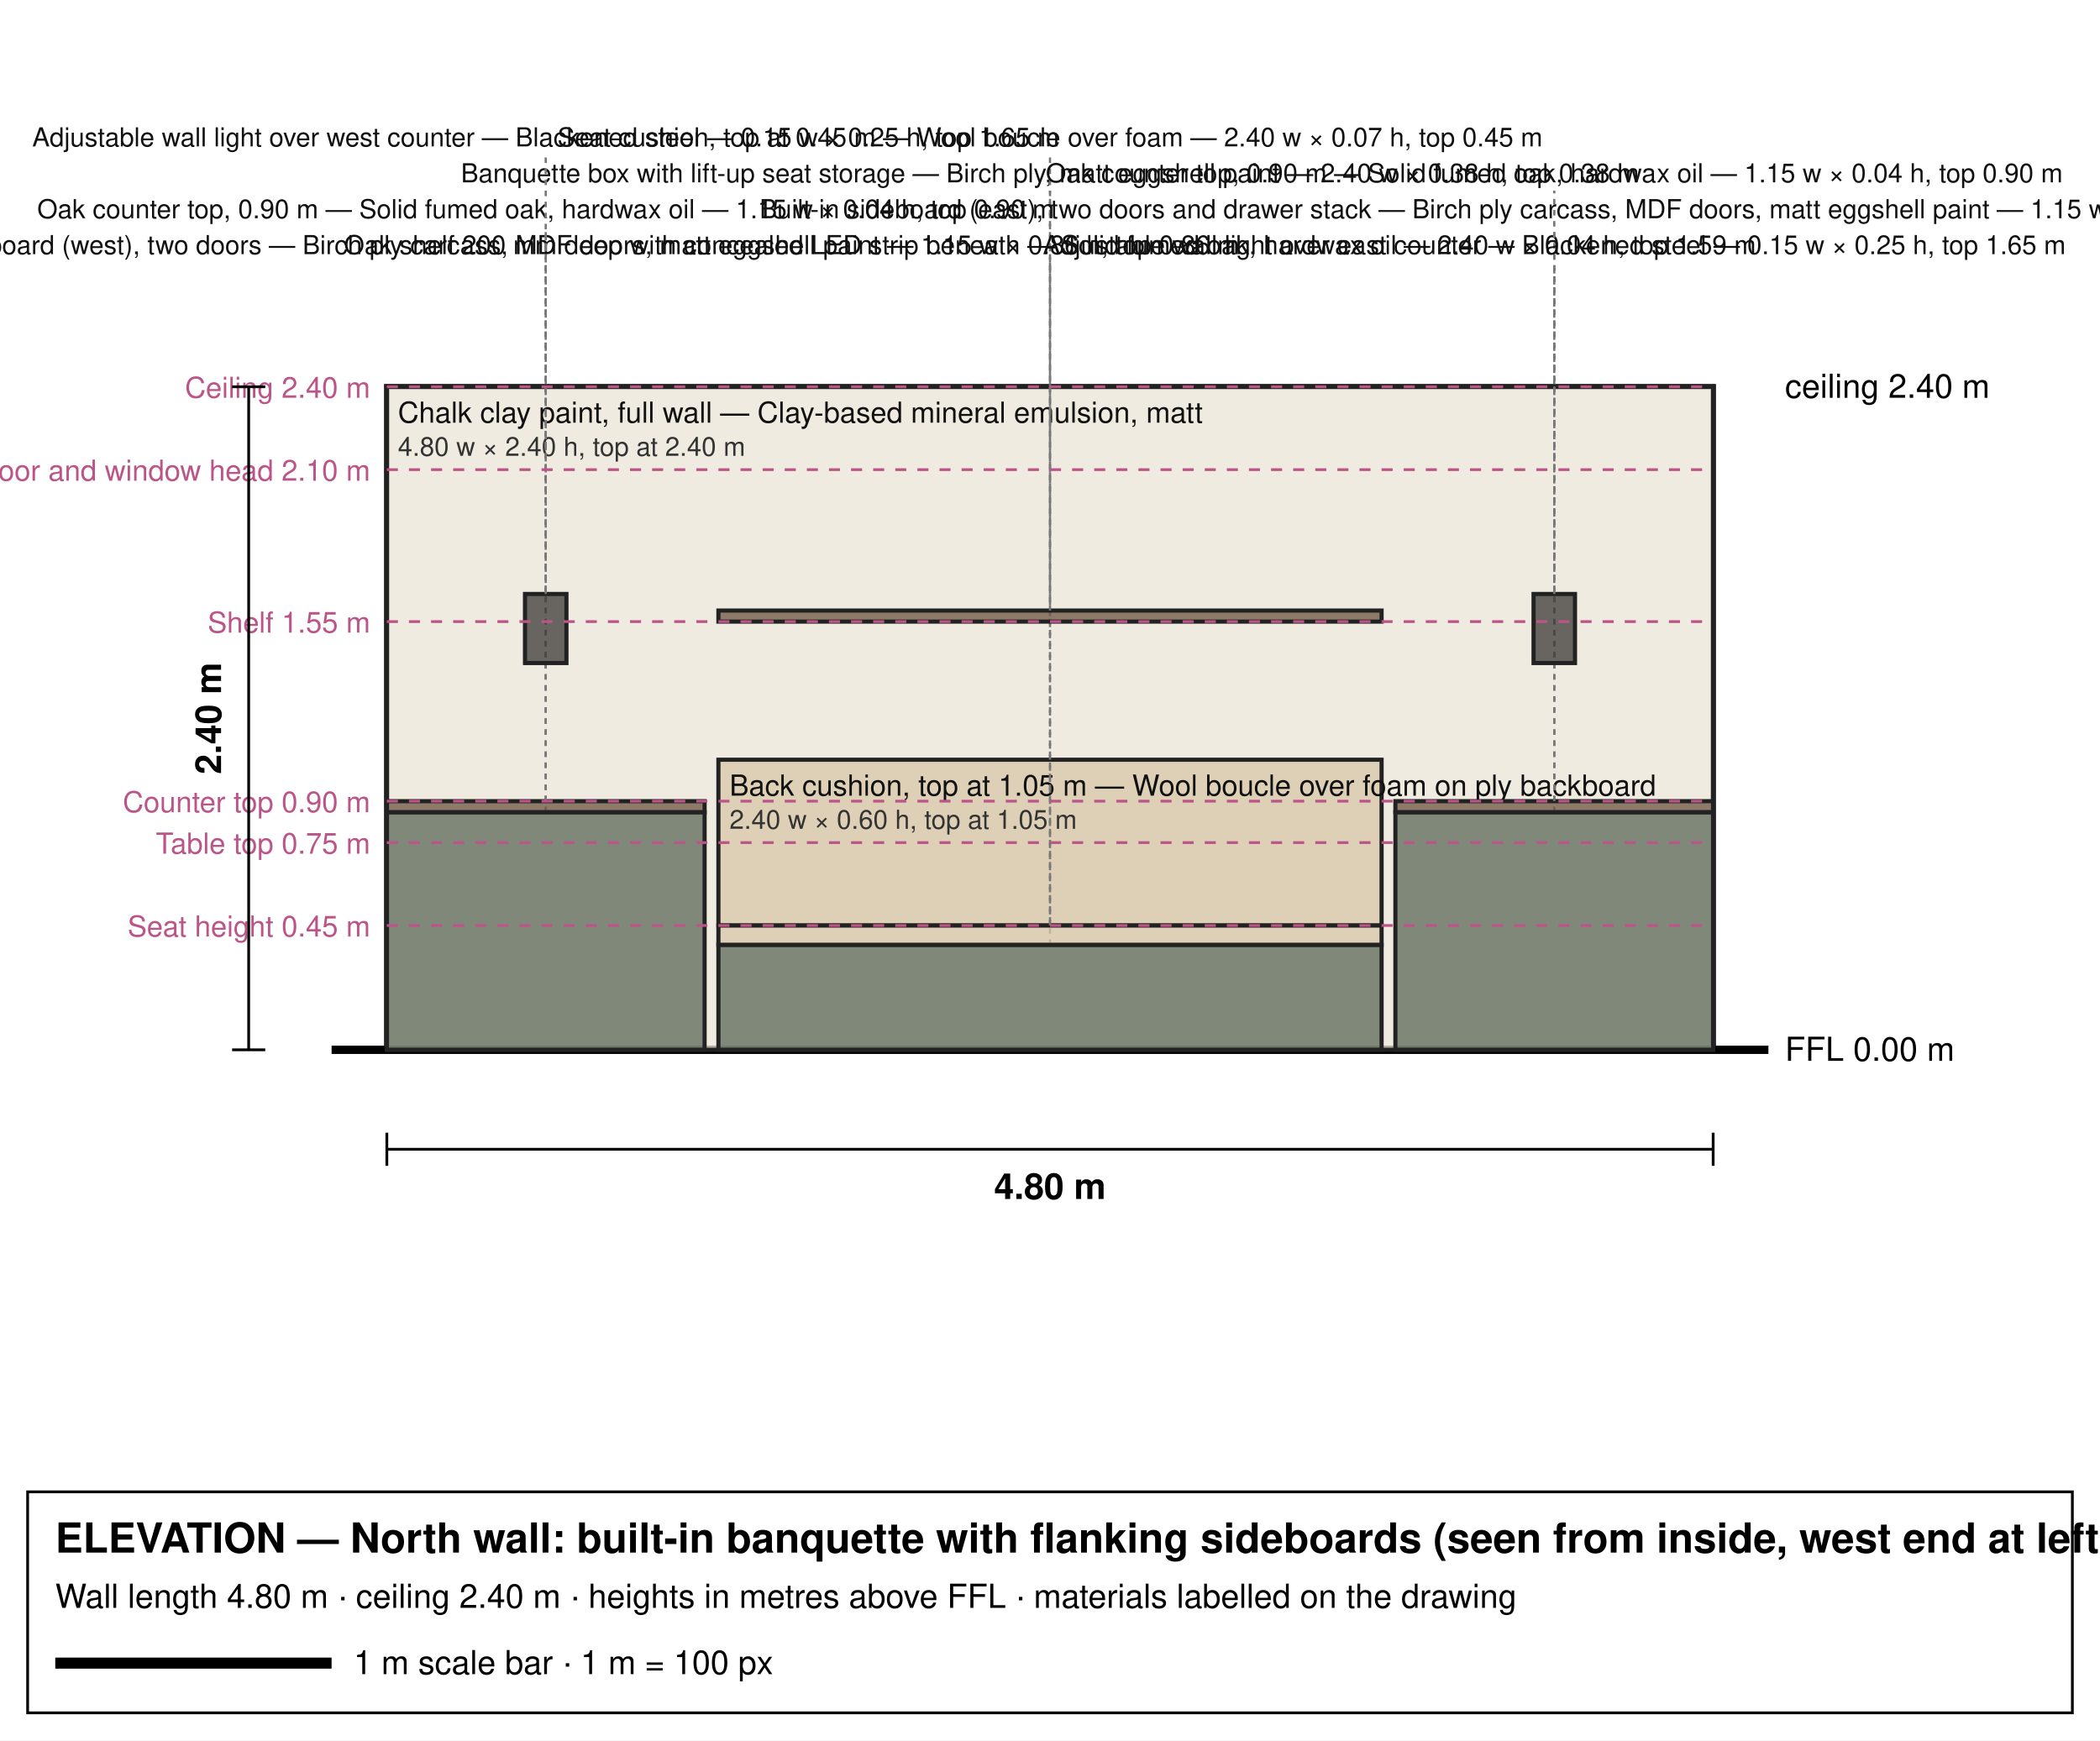
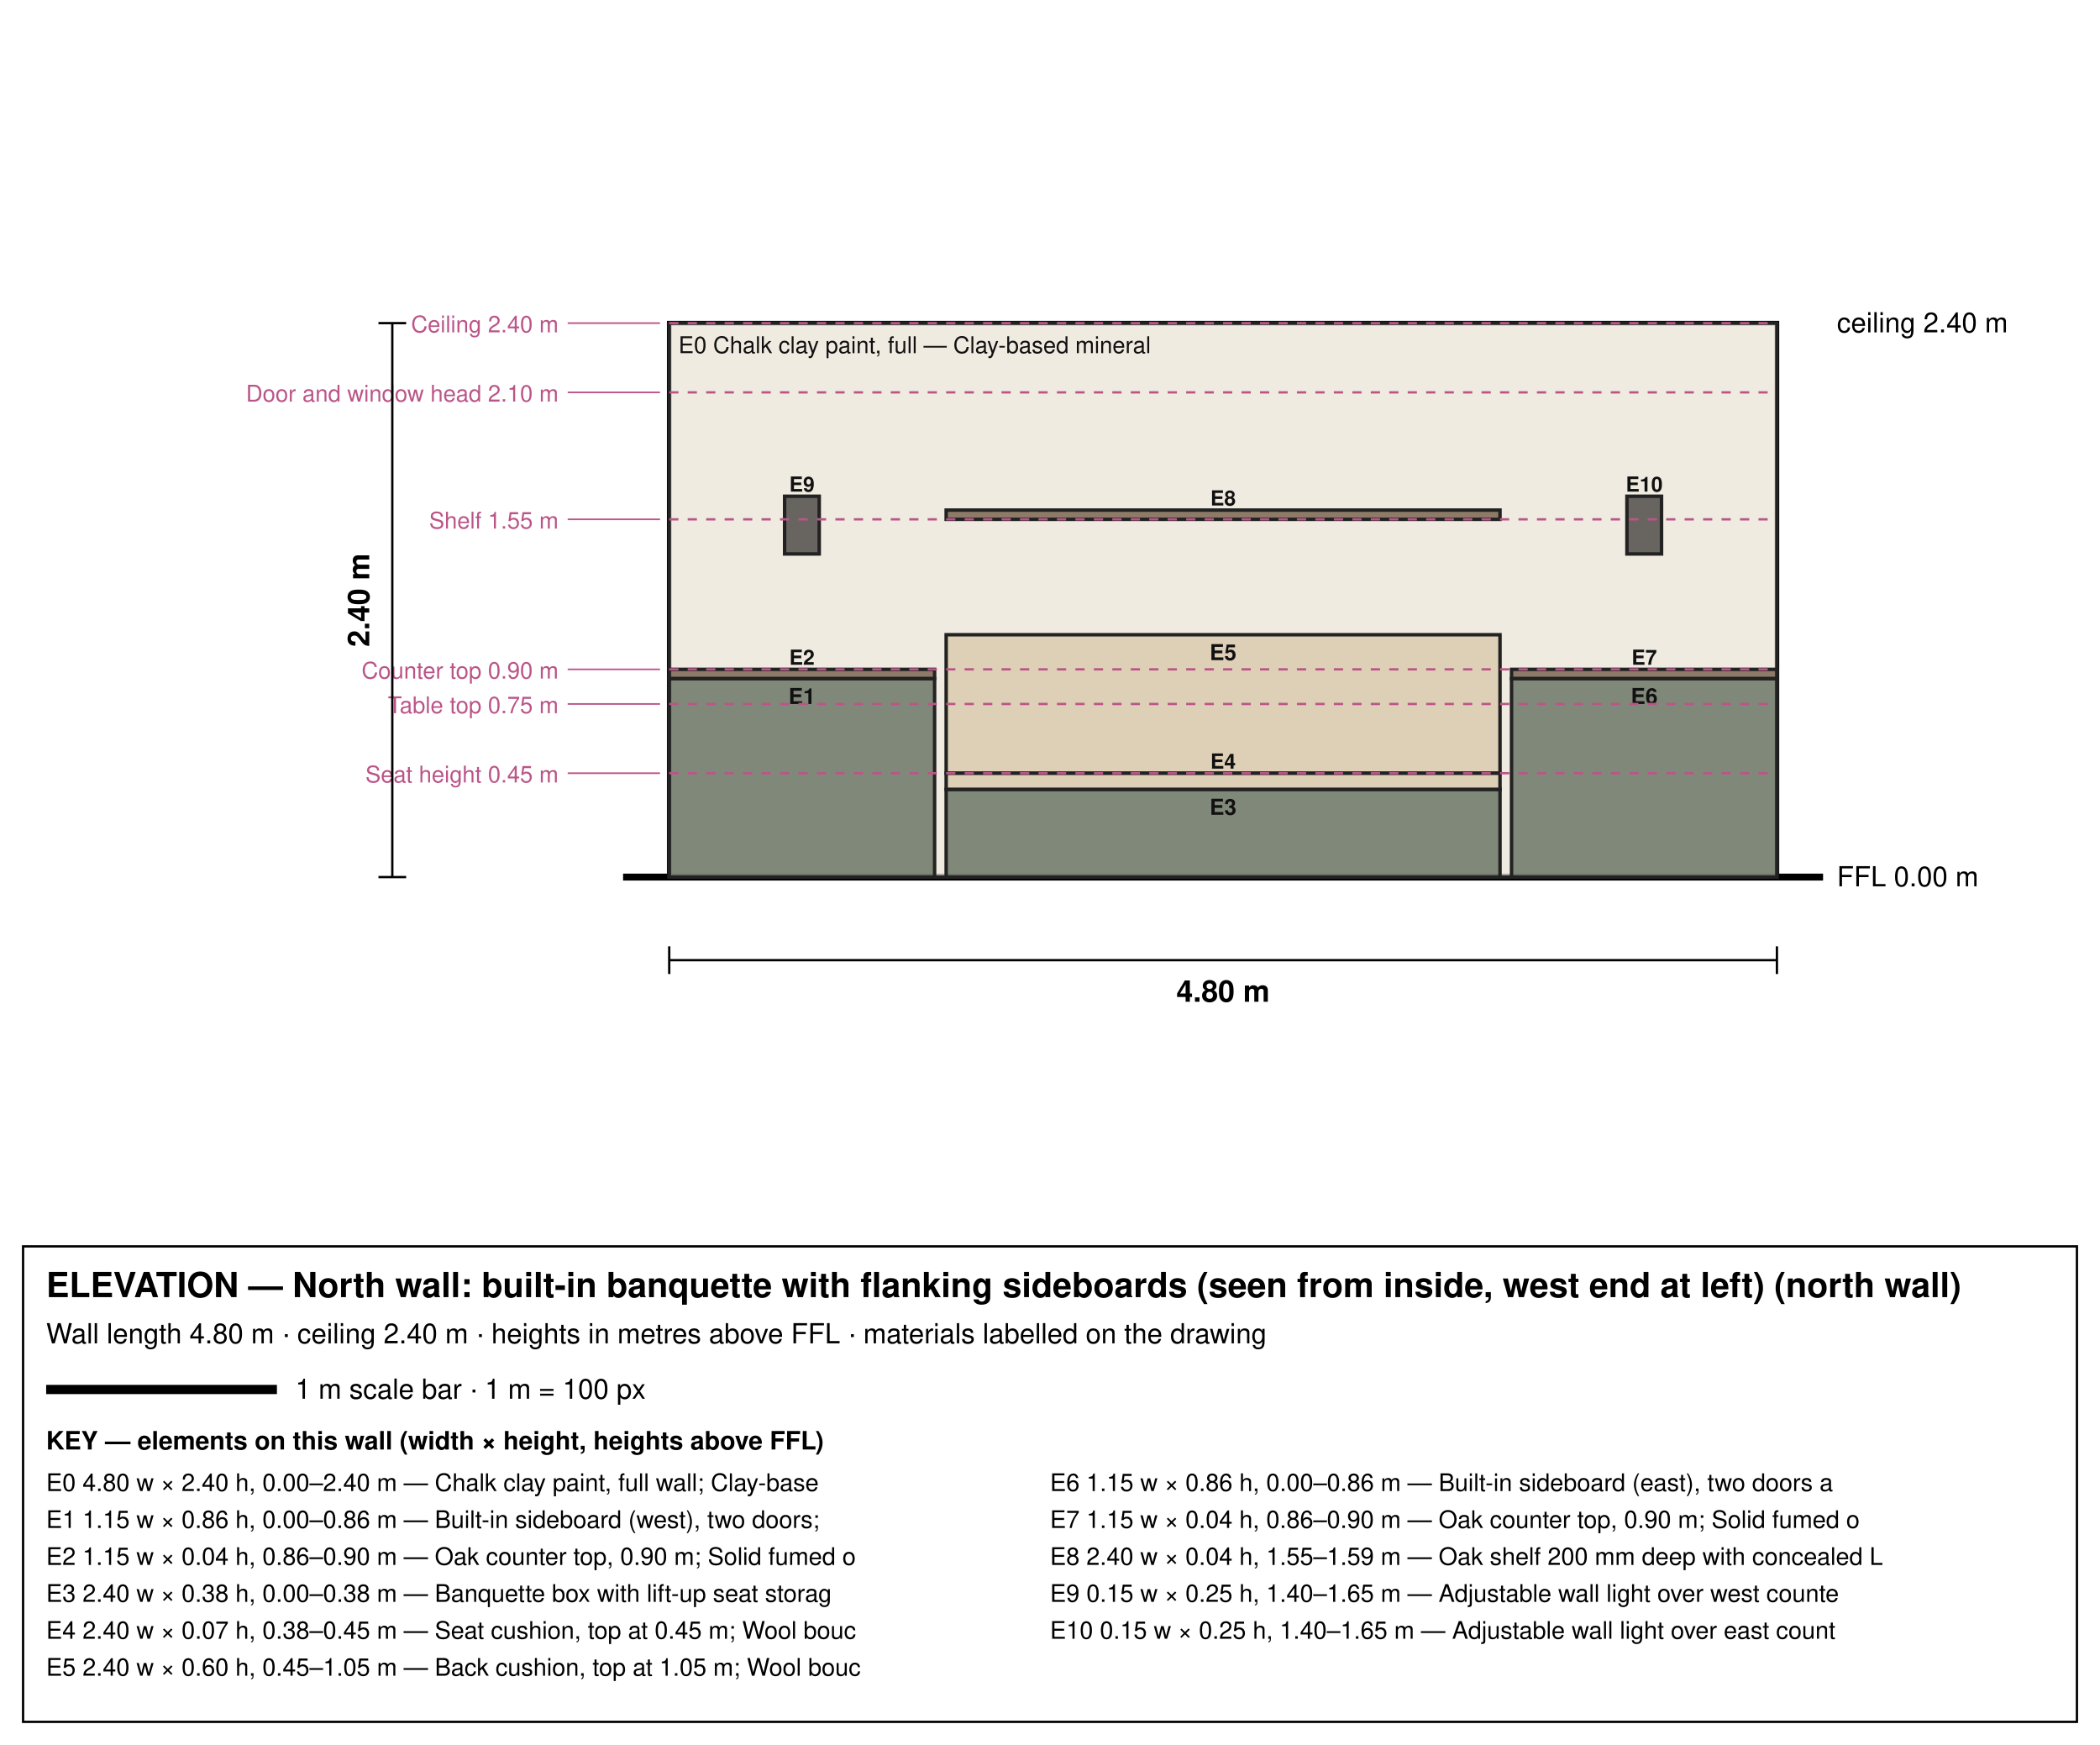
- <svg xmlns="http://www.w3.org/2000/svg" width="760" height="630" viewBox="0 0 760 630" font-family="Helvetica, Arial, sans-serif" font-size="12">
+ <svg xmlns="http://www.w3.org/2000/svg" width="910" height="756" viewBox="0 0 910 756" font-family="Helvetica, Arial, sans-serif" font-size="12">
  <rect width="100%" height="100%" fill="white" />
-   <rect x="140.0" y="140.0" width="480.0" height="240.0" fill="#fbfaf7" stroke="#000" stroke-width="2" />
-   <line x1="120.0" y1="380.0" x2="640.0" y2="380.0" stroke="#000" stroke-width="3" />
-   <text x="646.0" y="384.0" font-size="12">FFL 0.00 m</text>
-   <text x="646.0" y="144.0" font-size="12">ceiling 2.40 m</text>
-   <rect x="140.0" y="140.0" width="480.0" height="240.0" fill="#ECE5D8" fill-opacity="0.75" stroke="#222" stroke-width="1.5" />
-   <text x="144.0" y="153.0" font-size="10.5" fill="#111">Chalk clay paint, full wall — Clay-based mineral emulsion, matt</text>
-   <text x="144.0" y="165.0" font-size="9.5" fill="#333">4.80 w × 2.40 h, top at 2.40 m</text>
-   <rect x="260.0" y="275.0" width="240.0" height="60.0" fill="#D8C7A8" fill-opacity="0.75" stroke="#222" stroke-width="1.5" />
-   <text x="264.0" y="288.0" font-size="10.5" fill="#111">Back cushion, top at 1.05 m — Wool boucle over foam on ply backboard</text>
-   <text x="264.0" y="300.0" font-size="9.5" fill="#333">2.40 w × 0.60 h, top at 1.05 m</text>
-   <rect x="140.0" y="294.0" width="115" height="86.0" fill="#5B6758" fill-opacity="0.75" stroke="#222" stroke-width="1.5" />
-   <line x1="197.5" y1="294.0" x2="197.5" y2="95.0" stroke="#777" stroke-width="0.8" stroke-dasharray="2 2" />
-   <text x="197.5" y="92.0" text-anchor="middle" font-size="9.5" fill="#111">Built-in sideboard (west), two doors — Birch ply carcass, MDF doors, matt eggshell paint — 1.15 w × 0.86 h, top 0.86 m</text>
-   <rect x="505.0" y="294.0" width="115" height="86.0" fill="#5B6758" fill-opacity="0.75" stroke="#222" stroke-width="1.5" />
-   <line x1="562.5" y1="294.0" x2="562.5" y2="82.0" stroke="#777" stroke-width="0.8" stroke-dasharray="2 2" />
-   <text x="562.5" y="79.0" text-anchor="middle" font-size="9.5" fill="#111">Built-in sideboard (east), two doors and drawer stack — Birch ply carcass, MDF doors, matt eggshell paint — 1.15 w × 0.86 h, top 0.86 m</text>
-   <rect x="260.0" y="342.0" width="240.0" height="38.0" fill="#5B6758" fill-opacity="0.75" stroke="#222" stroke-width="1.5" />
-   <line x1="380.0" y1="342.0" x2="380.0" y2="69.0" stroke="#777" stroke-width="0.8" stroke-dasharray="2 2" />
-   <text x="380.0" y="66.0" text-anchor="middle" font-size="9.5" fill="#111">Banquette box with lift-up seat storage — Birch ply, matt eggshell paint — 2.40 w × 0.38 h, top 0.38 m</text>
-   <rect x="260.0" y="335.0" width="240.0" height="7" fill="#D8C7A8" fill-opacity="0.75" stroke="#222" stroke-width="1.5" />
-   <line x1="380.0" y1="335.0" x2="380.0" y2="56.0" stroke="#777" stroke-width="0.8" stroke-dasharray="2 2" />
-   <text x="380.0" y="53.0" text-anchor="middle" font-size="9.5" fill="#111">Seat cushion, top at 0.45 m — Wool boucle over foam — 2.40 w × 0.07 h, top 0.45 m</text>
-   <rect x="260.0" y="221.0" width="240.0" height="4.0" fill="#6E5440" fill-opacity="0.75" stroke="#222" stroke-width="1.5" />
-   <line x1="380.0" y1="221.0" x2="380.0" y2="95.0" stroke="#777" stroke-width="0.8" stroke-dasharray="2 2" />
-   <text x="380.0" y="92.0" text-anchor="middle" font-size="9.5" fill="#111">Oak shelf 200 mm deep with concealed LED strip beneath — Solid fumed oak, hardwax oil — 2.40 w × 0.04 h, top 1.59 m</text>
-   <rect x="140.0" y="290.0" width="115" height="4.0" fill="#6E5440" fill-opacity="0.75" stroke="#222" stroke-width="1.5" />
-   <line x1="197.5" y1="290.0" x2="197.5" y2="82.0" stroke="#777" stroke-width="0.8" stroke-dasharray="2 2" />
-   <text x="197.5" y="79.0" text-anchor="middle" font-size="9.5" fill="#111">Oak counter top, 0.90 m — Solid fumed oak, hardwax oil — 1.15 w × 0.04 h, top 0.90 m</text>
-   <rect x="505.0" y="290.0" width="115" height="4.0" fill="#6E5440" fill-opacity="0.75" stroke="#222" stroke-width="1.5" />
-   <line x1="562.5" y1="290.0" x2="562.5" y2="69.0" stroke="#777" stroke-width="0.8" stroke-dasharray="2 2" />
-   <text x="562.5" y="66.0" text-anchor="middle" font-size="9.5" fill="#111">Oak counter top, 0.90 m — Solid fumed oak, hardwax oil — 1.15 w × 0.04 h, top 0.90 m</text>
-   <rect x="190.0" y="215.0" width="15.0" height="25.0" fill="#3B3734" fill-opacity="0.75" stroke="#222" stroke-width="1.5" />
-   <line x1="197.5" y1="215.0" x2="197.5" y2="56.0" stroke="#777" stroke-width="0.8" stroke-dasharray="2 2" />
-   <text x="197.5" y="53.0" text-anchor="middle" font-size="9.5" fill="#111">Adjustable wall light over west counter — Blackened steel — 0.15 w × 0.25 h, top 1.65 m</text>
-   <rect x="555.0" y="215.0" width="15.0" height="25.0" fill="#3B3734" fill-opacity="0.75" stroke="#222" stroke-width="1.5" />
-   <line x1="562.5" y1="215.0" x2="562.5" y2="95.0" stroke="#777" stroke-width="0.8" stroke-dasharray="2 2" />
-   <text x="562.5" y="92.0" text-anchor="middle" font-size="9.5" fill="#111">Adjustable wall light over east counter — Blackened steel — 0.15 w × 0.25 h, top 1.65 m</text>
-   <line x1="140.0" y1="335.0" x2="620.0" y2="335.0" stroke="#b58" stroke-dasharray="4 4" />
-   <text x="134.0" y="339.0" text-anchor="end" font-size="10.5" fill="#b58">Seat height 0.45 m</text>
-   <line x1="140.0" y1="305.0" x2="620.0" y2="305.0" stroke="#b58" stroke-dasharray="4 4" />
-   <text x="134.0" y="309.0" text-anchor="end" font-size="10.5" fill="#b58">Table top 0.75 m</text>
-   <line x1="140.0" y1="290.0" x2="620.0" y2="290.0" stroke="#b58" stroke-dasharray="4 4" />
-   <text x="134.0" y="294.0" text-anchor="end" font-size="10.5" fill="#b58">Counter top 0.90 m</text>
-   <line x1="140.0" y1="225.0" x2="620.0" y2="225.0" stroke="#b58" stroke-dasharray="4 4" />
-   <text x="134.0" y="229.0" text-anchor="end" font-size="10.5" fill="#b58">Shelf 1.55 m</text>
-   <line x1="140.0" y1="170" x2="620.0" y2="170" stroke="#b58" stroke-dasharray="4 4" />
-   <text x="134.0" y="174" text-anchor="end" font-size="10.5" fill="#b58">Door and window head 2.10 m</text>
-   <line x1="140.0" y1="140.0" x2="620.0" y2="140.0" stroke="#b58" stroke-dasharray="4 4" />
-   <text x="134.0" y="144.0" text-anchor="end" font-size="10.5" fill="#b58">Ceiling 2.40 m</text>
-   <line x1="90.0" y1="380.0" x2="90.0" y2="140.0" stroke="#000" />
-   <line x1="84.0" y1="380.0" x2="96.0" y2="380.0" stroke="#000" />
-   <line x1="84.0" y1="140.0" x2="96.0" y2="140.0" stroke="#000" />
-   <text transform="translate(80.0,260.0) rotate(-90)" text-anchor="middle" font-size="13" font-weight="bold">2.40 m</text>
-   <line x1="140.0" y1="416.0" x2="620.0" y2="416.0" stroke="#000" />
-   <line x1="140.0" y1="410.0" x2="140.0" y2="422.0" stroke="#000" />
-   <line x1="620.0" y1="410.0" x2="620.0" y2="422.0" stroke="#000" />
-   <text x="380.0" y="434.0" text-anchor="middle" font-size="13" font-weight="bold">4.80 m</text>
-   <rect x="10" y="540" width="740.0" height="80" fill="none" stroke="#000" />
+   <rect x="290.0" y="140.0" width="480.0" height="240.0" fill="#fbfaf7" stroke="#000" stroke-width="2" />
+   <line x1="270.0" y1="380.0" x2="790.0" y2="380.0" stroke="#000" stroke-width="3" />
+   <text x="796.0" y="384.0" font-size="12">FFL 0.00 m</text>
+   <text x="796.0" y="144.0" font-size="12">ceiling 2.40 m</text>
+   <rect x="290.0" y="140.0" width="480.0" height="240.0" fill="#ECE5D8" fill-opacity="0.75" stroke="#222" stroke-width="1.5" />
+   <text x="294.0" y="153.0" font-size="10" fill="#111">E0 Chalk clay paint, full — Clay-based mineral</text>
+   <rect x="410.0" y="275.0" width="240.0" height="60.0" fill="#D8C7A8" fill-opacity="0.75" stroke="#222" stroke-width="1.5" />
+   <text x="530.0" y="286.0" text-anchor="middle" font-size="9.5" font-weight="bold" fill="#111">E5</text>
+   <rect x="290.0" y="294.0" width="115" height="86.0" fill="#5B6758" fill-opacity="0.75" stroke="#222" stroke-width="1.5" />
+   <text x="347.5" y="305.0" text-anchor="middle" font-size="9.5" font-weight="bold" fill="#111">E1</text>
+   <rect x="655.0" y="294.0" width="115" height="86.0" fill="#5B6758" fill-opacity="0.75" stroke="#222" stroke-width="1.5" />
+   <text x="712.5" y="305.0" text-anchor="middle" font-size="9.5" font-weight="bold" fill="#111">E6</text>
+   <rect x="410.0" y="342.0" width="240.0" height="38.0" fill="#5B6758" fill-opacity="0.75" stroke="#222" stroke-width="1.5" />
+   <text x="530.0" y="353.0" text-anchor="middle" font-size="9.5" font-weight="bold" fill="#111">E3</text>
+   <rect x="410.0" y="335.0" width="240.0" height="7" fill="#D8C7A8" fill-opacity="0.75" stroke="#222" stroke-width="1.5" />
+   <text x="530.0" y="333.0" text-anchor="middle" font-size="9" font-weight="bold" fill="#111">E4</text>
+   <rect x="410.0" y="221.0" width="240.0" height="4.0" fill="#6E5440" fill-opacity="0.75" stroke="#222" stroke-width="1.5" />
+   <text x="530.0" y="219.0" text-anchor="middle" font-size="9" font-weight="bold" fill="#111">E8</text>
+   <rect x="290.0" y="290.0" width="115" height="4.0" fill="#6E5440" fill-opacity="0.75" stroke="#222" stroke-width="1.5" />
+   <text x="347.5" y="288.0" text-anchor="middle" font-size="9" font-weight="bold" fill="#111">E2</text>
+   <rect x="655.0" y="290.0" width="115" height="4.0" fill="#6E5440" fill-opacity="0.75" stroke="#222" stroke-width="1.5" />
+   <text x="712.5" y="288.0" text-anchor="middle" font-size="9" font-weight="bold" fill="#111">E7</text>
+   <rect x="340.0" y="215.0" width="15.0" height="25.0" fill="#3B3734" fill-opacity="0.75" stroke="#222" stroke-width="1.5" />
+   <text x="347.5" y="213.0" text-anchor="middle" font-size="9" font-weight="bold" fill="#111">E9</text>
+   <rect x="705.0" y="215.0" width="15.0" height="25.0" fill="#3B3734" fill-opacity="0.75" stroke="#222" stroke-width="1.5" />
+   <text x="712.5" y="213.0" text-anchor="middle" font-size="9" font-weight="bold" fill="#111">E10</text>
+   <line x1="290.0" y1="335.0" x2="770.0" y2="335.0" stroke="#b58" stroke-dasharray="4 4" />
+   <line x1="286.0" y1="335.0" x2="246.0" y2="335.0" stroke="#b58" stroke-width="0.7" />
+   <text x="242.0" y="339.0" text-anchor="end" font-size="10" fill="#b58">Seat height 0.45 m</text>
+   <line x1="290.0" y1="305.0" x2="770.0" y2="305.0" stroke="#b58" stroke-dasharray="4 4" />
+   <line x1="286.0" y1="305.0" x2="246.0" y2="305.0" stroke="#b58" stroke-width="0.7" />
+   <text x="242.0" y="309.0" text-anchor="end" font-size="10" fill="#b58">Table top 0.75 m</text>
+   <line x1="290.0" y1="290.0" x2="770.0" y2="290.0" stroke="#b58" stroke-dasharray="4 4" />
+   <line x1="286.0" y1="290.0" x2="246.0" y2="290.0" stroke="#b58" stroke-width="0.7" />
+   <text x="242.0" y="294.0" text-anchor="end" font-size="10" fill="#b58">Counter top 0.90 m</text>
+   <line x1="290.0" y1="225.0" x2="770.0" y2="225.0" stroke="#b58" stroke-dasharray="4 4" />
+   <line x1="286.0" y1="225.0" x2="246.0" y2="225.0" stroke="#b58" stroke-width="0.7" />
+   <text x="242.0" y="229.0" text-anchor="end" font-size="10" fill="#b58">Shelf 1.55 m</text>
+   <line x1="290.0" y1="170" x2="770.0" y2="170" stroke="#b58" stroke-dasharray="4 4" />
+   <line x1="286.0" y1="170" x2="246.0" y2="170" stroke="#b58" stroke-width="0.7" />
+   <text x="242.0" y="174" text-anchor="end" font-size="10" fill="#b58">Door and window head 2.10 m</text>
+   <line x1="290.0" y1="140.0" x2="770.0" y2="140.0" stroke="#b58" stroke-dasharray="4 4" />
+   <line x1="286.0" y1="140.0" x2="246.0" y2="140.0" stroke="#b58" stroke-width="0.7" />
+   <text x="242.0" y="144.0" text-anchor="end" font-size="10" fill="#b58">Ceiling 2.40 m</text>
+   <line x1="170.0" y1="380.0" x2="170.0" y2="140.0" stroke="#000" />
+   <line x1="164.0" y1="380.0" x2="176.0" y2="380.0" stroke="#000" />
+   <line x1="164.0" y1="140.0" x2="176.0" y2="140.0" stroke="#000" />
+   <text transform="translate(160.0,260.0) rotate(-90)" text-anchor="middle" font-size="13" font-weight="bold">2.40 m</text>
+   <line x1="290.0" y1="416.0" x2="770.0" y2="416.0" stroke="#000" />
+   <line x1="290.0" y1="410.0" x2="290.0" y2="422.0" stroke="#000" />
+   <line x1="770.0" y1="410.0" x2="770.0" y2="422.0" stroke="#000" />
+   <text x="530.0" y="434.0" text-anchor="middle" font-size="13" font-weight="bold">4.80 m</text>
+   <rect x="10" y="540" width="890.0" height="206" fill="none" stroke="#000" />
  <text x="20" y="562" font-size="15" font-weight="bold">ELEVATION — North wall: built-in banquette with flanking sideboards (seen from inside, west end at left) (north wall)</text>
  <text x="20" y="582" font-size="12">Wall length 4.80 m · ceiling 2.40 m · heights in metres above FFL · materials labelled on the drawing</text>
  <line x1="20" y1="602" x2="120.0" y2="602" stroke="#000" stroke-width="4" />
  <text x="128.0" y="606" font-size="12">1 m scale bar · 1 m = 100 px</text>
+   <text x="20" y="628" font-size="11" font-weight="bold">KEY — elements on this wall (width × height, heights above FFL)</text>
+   <text x="20.0" y="646" font-size="10.5">E0 4.80 w × 2.40 h, 0.00–2.40 m — Chalk clay paint, full wall; Clay-base</text>
+   <text x="20.0" y="662" font-size="10.5">E1 1.15 w × 0.86 h, 0.00–0.86 m — Built-in sideboard (west), two doors; </text>
+   <text x="20.0" y="678" font-size="10.5">E2 1.15 w × 0.04 h, 0.86–0.90 m — Oak counter top, 0.90 m; Solid fumed o</text>
+   <text x="20.0" y="694" font-size="10.5">E3 2.40 w × 0.38 h, 0.00–0.38 m — Banquette box with lift-up seat storag</text>
+   <text x="20.0" y="710" font-size="10.5">E4 2.40 w × 0.07 h, 0.38–0.45 m — Seat cushion, top at 0.45 m; Wool bouc</text>
+   <text x="20.0" y="726" font-size="10.5">E5 2.40 w × 0.60 h, 0.45–1.05 m — Back cushion, top at 1.05 m; Wool bouc</text>
+   <text x="455.0" y="646" font-size="10.5">E6 1.15 w × 0.86 h, 0.00–0.86 m — Built-in sideboard (east), two doors a</text>
+   <text x="455.0" y="662" font-size="10.5">E7 1.15 w × 0.04 h, 0.86–0.90 m — Oak counter top, 0.90 m; Solid fumed o</text>
+   <text x="455.0" y="678" font-size="10.5">E8 2.40 w × 0.04 h, 1.55–1.59 m — Oak shelf 200 mm deep with concealed L</text>
+   <text x="455.0" y="694" font-size="10.5">E9 0.15 w × 0.25 h, 1.40–1.65 m — Adjustable wall light over west counte</text>
+   <text x="455.0" y="710" font-size="10.5">E10 0.15 w × 0.25 h, 1.40–1.65 m — Adjustable wall light over east count</text>
</svg>
